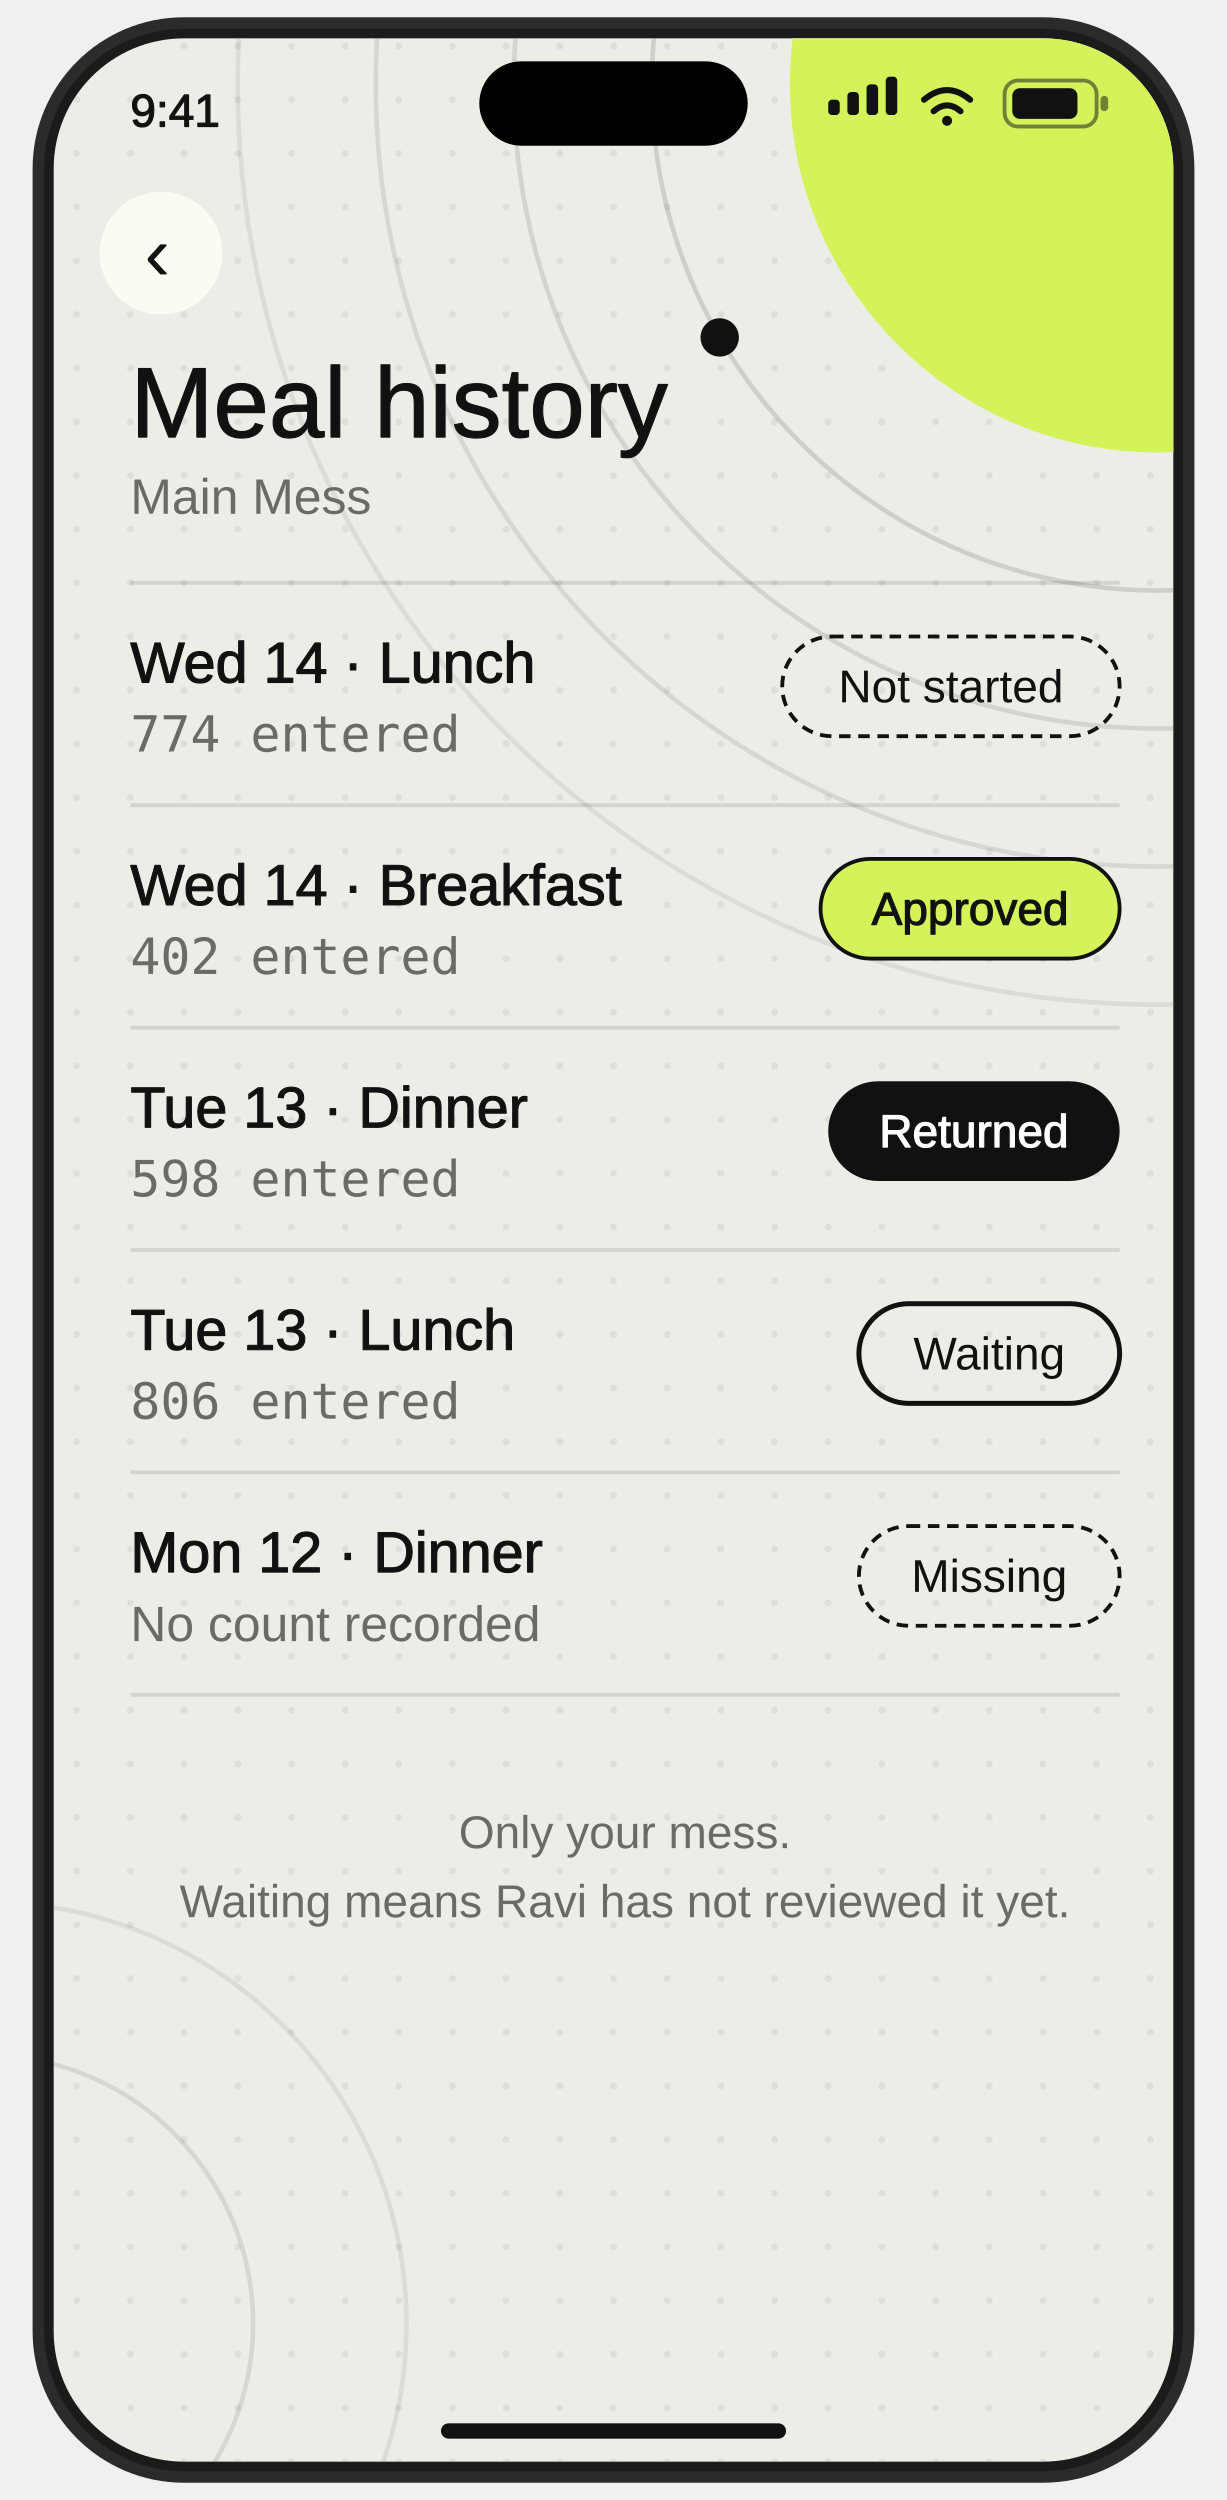
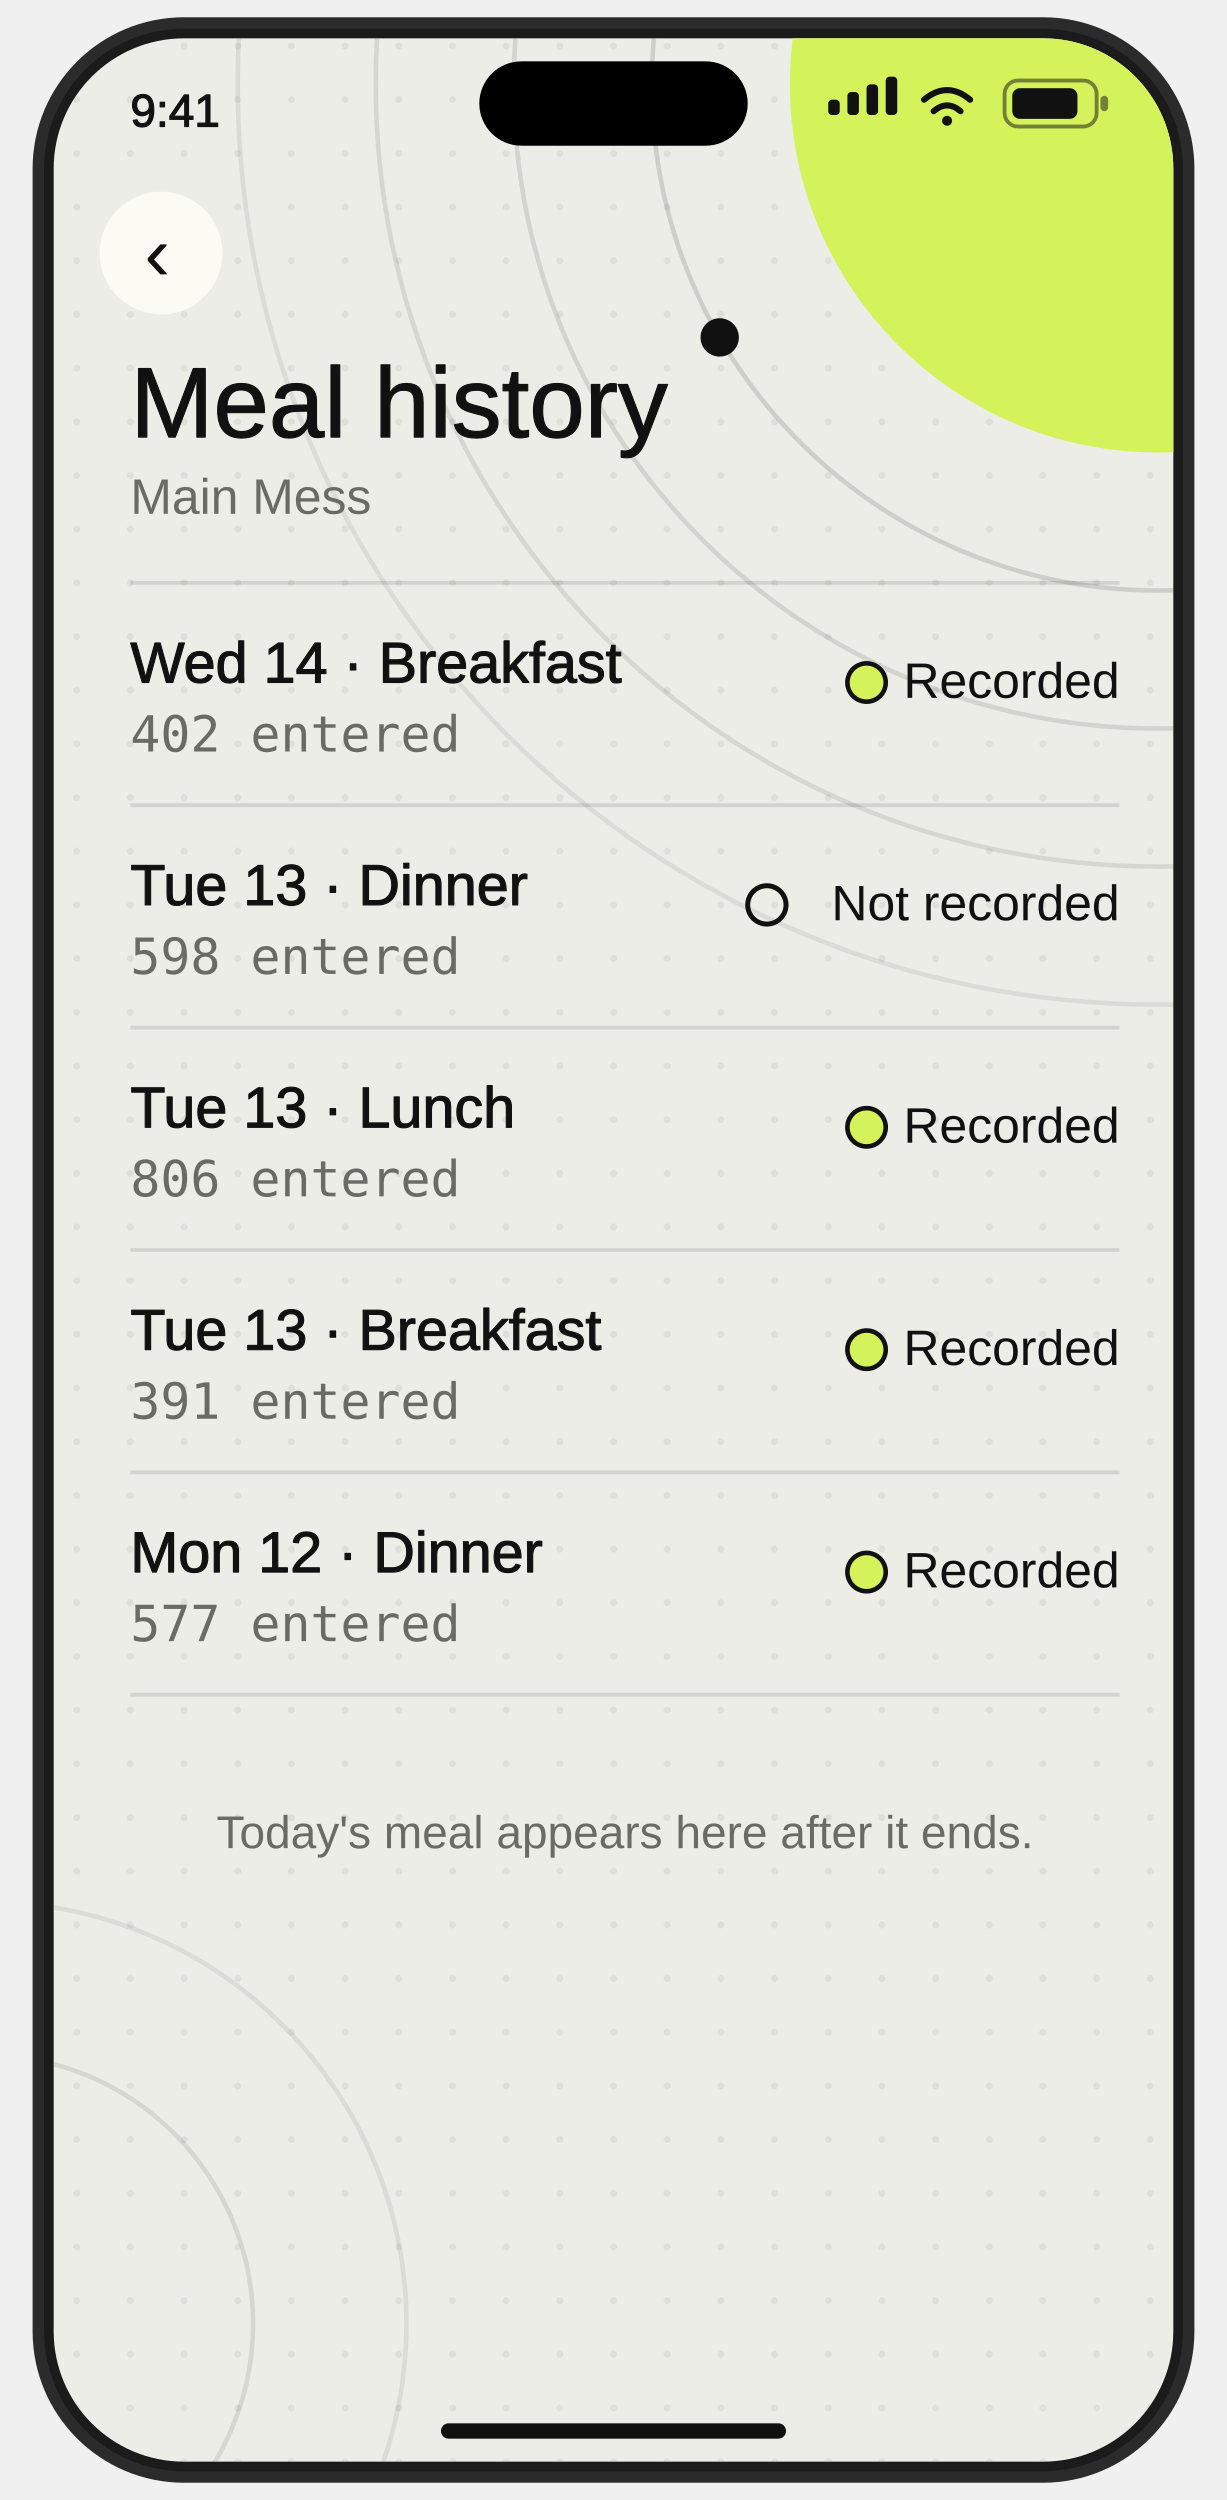
<svg xmlns="http://www.w3.org/2000/svg" viewBox="10 4 320 652" width="320" height="652">
  <defs>
    <clipPath id="scr">
      <rect x="24" y="14" width="292" height="632" rx="34" />
    </clipPath>
    <pattern id="dots" width="14" height="14" patternUnits="userSpaceOnUse">
      <circle cx="2" cy="2" r="0.9" fill="#111111" fill-opacity="0.07" />
    </pattern>
  </defs>
  <rect x="20" y="10" width="300" height="640" rx="38" fill="#1B1B1B" stroke="#2B2B2B" stroke-width="3" />
  <g clip-path="url(#scr)">
    <rect x="24" y="14" width="292" height="632" rx="0" fill="#EDEDE8" />
    <rect x="24" y="14" width="292" height="632" rx="0" fill="url(#dots)" />
    <circle cx="312" cy="26" r="96" fill="#D4F25A" />
    <circle cx="312" cy="26" r="132" fill="none" stroke="#111111" stroke-width="1.2" stroke-opacity="0.14" />
    <circle cx="312" cy="26" r="168" fill="none" stroke="#111111" stroke-width="1.2" stroke-opacity="0.12" />
    <circle cx="312" cy="26" r="204" fill="none" stroke="#111111" stroke-width="1.2" stroke-opacity="0.1" />
    <circle cx="312" cy="26" r="240" fill="none" stroke="#111111" stroke-width="1.2" stroke-opacity="0.08" />
    <circle cx="197.7" cy="92" r="5" fill="#111111" />
    <circle cx="6" cy="610" r="70" fill="none" stroke="#111111" stroke-width="1.2" stroke-opacity="0.1" />
    <circle cx="6" cy="610" r="110" fill="none" stroke="#111111" stroke-width="1.2" stroke-opacity="0.08" />
  </g>
  <rect x="135" y="20" width="70" height="22" rx="11" fill="#000000" />
  <text x="44" y="37" text-anchor="start" style="font-family:'Liberation Sans', Arial, sans-serif;font-size:12px;fill:#111111;stroke:#111111;stroke-width:0.3px;stroke-linejoin:round;">9:41</text>
  <rect x="226" y="30" width="3" height="4" rx="1" fill="#111111" />
  <rect x="231" y="28" width="3" height="6" rx="1" fill="#111111" />
  <rect x="236" y="26" width="3" height="8" rx="1" fill="#111111" />
  <rect x="241" y="24" width="3" height="10" rx="1" fill="#111111" />
  <path d="M251 30 Q257 25 263 30" fill="none" stroke="#111111" stroke-width="1.6" stroke-linecap="round" stroke-linejoin="round" />
  <path d="M253.5 33 Q257 30 260.5 33" fill="none" stroke="#111111" stroke-width="1.6" stroke-linecap="round" stroke-linejoin="round" />
  <circle cx="257" cy="35.5" r="1.3" fill="#111111" />
  <rect x="272" y="25" width="24" height="12" rx="3.5" fill="none" stroke="#111111" stroke-width="1" stroke-opacity="0.5" />
  <rect x="274" y="27" width="17" height="8" rx="2" fill="#111111" />
  <rect x="297" y="29" width="2" height="4" rx="1" fill="#111111" fill-opacity="0.5" />
  <rect x="125" y="636" width="90" height="4" rx="2" fill="#111111" />
  <circle cx="52" cy="70" r="16" fill="#FBFBF4" />
  <text x="51" y="70" text-anchor="middle" dominant-baseline="central" style="font-family:'Liberation Sans', Arial, sans-serif;font-size:20px;fill:#111111;">‹</text>
  <text x="44" y="118" text-anchor="start" style="font-family:'Liberation Sans', Arial, sans-serif;font-size:26px;fill:#111111;stroke:#111111;stroke-width:0.3px;stroke-linejoin:round;">Meal history</text>
  <text x="44" y="138" text-anchor="start" style="font-family:'Liberation Sans', Arial, sans-serif;font-size:13px;fill:#6B6B66;">Main Mess</text>
  <line x1="44" y1="156" x2="302" y2="156" stroke="#111111" stroke-width="1" stroke-linecap="butt" stroke-opacity="0.12" />
-   <text x="44" y="182" text-anchor="start" style="font-family:'Liberation Sans', Arial, sans-serif;font-size:15px;fill:#111111;stroke:#111111;stroke-width:0.3px;stroke-linejoin:round;">Wed 14 · Lunch</text>
-   <text x="44" y="200" text-anchor="start" style="font-family:'DejaVu Sans Mono', monospace;font-size:13px;fill:#6B6B66;">774 entered</text>
-   <rect x="214" y="170" width="88" height="26" rx="13" fill="none" stroke="#111111" stroke-width="1" stroke-dasharray="3 2" />
-   <text x="258.0" y="183" text-anchor="middle" dominant-baseline="central" style="font-family:'Liberation Sans', Arial, sans-serif;font-size:12px;fill:#111111;">Not started</text>
+   <text x="44" y="182" text-anchor="start" style="font-family:'Liberation Sans', Arial, sans-serif;font-size:15px;fill:#111111;stroke:#111111;stroke-width:0.3px;stroke-linejoin:round;">Wed 14 · Breakfast</text>
+   <text x="44" y="200" text-anchor="start" style="font-family:'DejaVu Sans Mono', monospace;font-size:13px;fill:#6B6B66;">402 entered</text>
+   <circle cx="236.0" cy="182" r="5" fill="#D4F25A" stroke="#111111" stroke-width="1.2" />
+   <text x="302" y="186" text-anchor="end" style="font-family:'Liberation Sans', Arial, sans-serif;font-size:13px;fill:#111111;">Recorded</text>
  <line x1="44" y1="214" x2="302" y2="214" stroke="#111111" stroke-width="1" stroke-linecap="butt" stroke-opacity="0.12" />
-   <text x="44" y="240" text-anchor="start" style="font-family:'Liberation Sans', Arial, sans-serif;font-size:15px;fill:#111111;stroke:#111111;stroke-width:0.3px;stroke-linejoin:round;">Wed 14 · Breakfast</text>
-   <text x="44" y="258" text-anchor="start" style="font-family:'DejaVu Sans Mono', monospace;font-size:13px;fill:#6B6B66;">402 entered</text>
-   <rect x="224" y="228" width="78" height="26" rx="13" fill="#D4F25A" stroke="#111111" stroke-width="1" />
-   <text x="263.0" y="241" text-anchor="middle" dominant-baseline="central" style="font-family:'Liberation Sans', Arial, sans-serif;font-size:12px;fill:#111111;stroke:#111111;stroke-width:0.3px;stroke-linejoin:round;">Approved</text>
+   <text x="44" y="240" text-anchor="start" style="font-family:'Liberation Sans', Arial, sans-serif;font-size:15px;fill:#111111;stroke:#111111;stroke-width:0.3px;stroke-linejoin:round;">Tue 13 · Dinner</text>
+   <text x="44" y="258" text-anchor="start" style="font-family:'DejaVu Sans Mono', monospace;font-size:13px;fill:#6B6B66;">598 entered</text>
+   <circle cx="210.0" cy="240" r="5" fill="none" stroke="#111111" stroke-width="1.3" />
+   <text x="302" y="244" text-anchor="end" style="font-family:'Liberation Sans', Arial, sans-serif;font-size:13px;fill:#111111;">Not recorded</text>
  <line x1="44" y1="272" x2="302" y2="272" stroke="#111111" stroke-width="1" stroke-linecap="butt" stroke-opacity="0.12" />
-   <text x="44" y="298" text-anchor="start" style="font-family:'Liberation Sans', Arial, sans-serif;font-size:15px;fill:#111111;stroke:#111111;stroke-width:0.3px;stroke-linejoin:round;">Tue 13 · Dinner</text>
-   <text x="44" y="316" text-anchor="start" style="font-family:'DejaVu Sans Mono', monospace;font-size:13px;fill:#6B6B66;">598 entered</text>
-   <rect x="226" y="286" width="76" height="26" rx="13" fill="#111111" />
-   <text x="264.0" y="299" text-anchor="middle" dominant-baseline="central" style="font-family:'Liberation Sans', Arial, sans-serif;font-size:12px;fill:#FFFFFF;stroke:#FFFFFF;stroke-width:0.3px;stroke-linejoin:round;">Returned</text>
+   <text x="44" y="298" text-anchor="start" style="font-family:'Liberation Sans', Arial, sans-serif;font-size:15px;fill:#111111;stroke:#111111;stroke-width:0.3px;stroke-linejoin:round;">Tue 13 · Lunch</text>
+   <text x="44" y="316" text-anchor="start" style="font-family:'DejaVu Sans Mono', monospace;font-size:13px;fill:#6B6B66;">806 entered</text>
+   <circle cx="236.0" cy="298" r="5" fill="#D4F25A" stroke="#111111" stroke-width="1.2" />
+   <text x="302" y="302" text-anchor="end" style="font-family:'Liberation Sans', Arial, sans-serif;font-size:13px;fill:#111111;">Recorded</text>
  <line x1="44" y1="330" x2="302" y2="330" stroke="#111111" stroke-width="1" stroke-linecap="butt" stroke-opacity="0.12" />
-   <text x="44" y="356" text-anchor="start" style="font-family:'Liberation Sans', Arial, sans-serif;font-size:15px;fill:#111111;stroke:#111111;stroke-width:0.3px;stroke-linejoin:round;">Tue 13 · Lunch</text>
-   <text x="44" y="374" text-anchor="start" style="font-family:'DejaVu Sans Mono', monospace;font-size:13px;fill:#6B6B66;">806 entered</text>
-   <rect x="234" y="344" width="68" height="26" rx="13" fill="none" stroke="#111111" stroke-width="1.3" />
-   <text x="268.0" y="357" text-anchor="middle" dominant-baseline="central" style="font-family:'Liberation Sans', Arial, sans-serif;font-size:12px;fill:#111111;">Waiting</text>
+   <text x="44" y="356" text-anchor="start" style="font-family:'Liberation Sans', Arial, sans-serif;font-size:15px;fill:#111111;stroke:#111111;stroke-width:0.3px;stroke-linejoin:round;">Tue 13 · Breakfast</text>
+   <text x="44" y="374" text-anchor="start" style="font-family:'DejaVu Sans Mono', monospace;font-size:13px;fill:#6B6B66;">391 entered</text>
+   <circle cx="236.0" cy="356" r="5" fill="#D4F25A" stroke="#111111" stroke-width="1.2" />
+   <text x="302" y="360" text-anchor="end" style="font-family:'Liberation Sans', Arial, sans-serif;font-size:13px;fill:#111111;">Recorded</text>
  <line x1="44" y1="388" x2="302" y2="388" stroke="#111111" stroke-width="1" stroke-linecap="butt" stroke-opacity="0.12" />
  <text x="44" y="414" text-anchor="start" style="font-family:'Liberation Sans', Arial, sans-serif;font-size:15px;fill:#111111;stroke:#111111;stroke-width:0.3px;stroke-linejoin:round;">Mon 12 · Dinner</text>
-   <text x="44" y="432" text-anchor="start" style="font-family:'Liberation Sans', Arial, sans-serif;font-size:13px;fill:#6B6B66;">No count recorded</text>
-   <rect x="234" y="402" width="68" height="26" rx="13" fill="none" stroke="#111111" stroke-width="1" stroke-dasharray="3 2" />
-   <text x="268.0" y="415" text-anchor="middle" dominant-baseline="central" style="font-family:'Liberation Sans', Arial, sans-serif;font-size:12px;fill:#111111;">Missing</text>
+   <text x="44" y="432" text-anchor="start" style="font-family:'DejaVu Sans Mono', monospace;font-size:13px;fill:#6B6B66;">577 entered</text>
+   <circle cx="236.0" cy="414" r="5" fill="#D4F25A" stroke="#111111" stroke-width="1.2" />
+   <text x="302" y="418" text-anchor="end" style="font-family:'Liberation Sans', Arial, sans-serif;font-size:13px;fill:#111111;">Recorded</text>
  <line x1="44" y1="446" x2="302" y2="446" stroke="#111111" stroke-width="1" stroke-linecap="butt" stroke-opacity="0.12" />
-   <text x="173" y="486" text-anchor="middle" style="font-family:'Liberation Sans', Arial, sans-serif;font-size:12px;fill:#6B6B66;">Only your mess.</text>
-   <text x="173" y="504" text-anchor="middle" style="font-family:'Liberation Sans', Arial, sans-serif;font-size:12px;fill:#6B6B66;">Waiting means Ravi has not reviewed it yet.</text>
+   <text x="173" y="486" text-anchor="middle" style="font-family:'Liberation Sans', Arial, sans-serif;font-size:12px;fill:#6B6B66;">Today's meal appears here after it ends.</text>
</svg>
